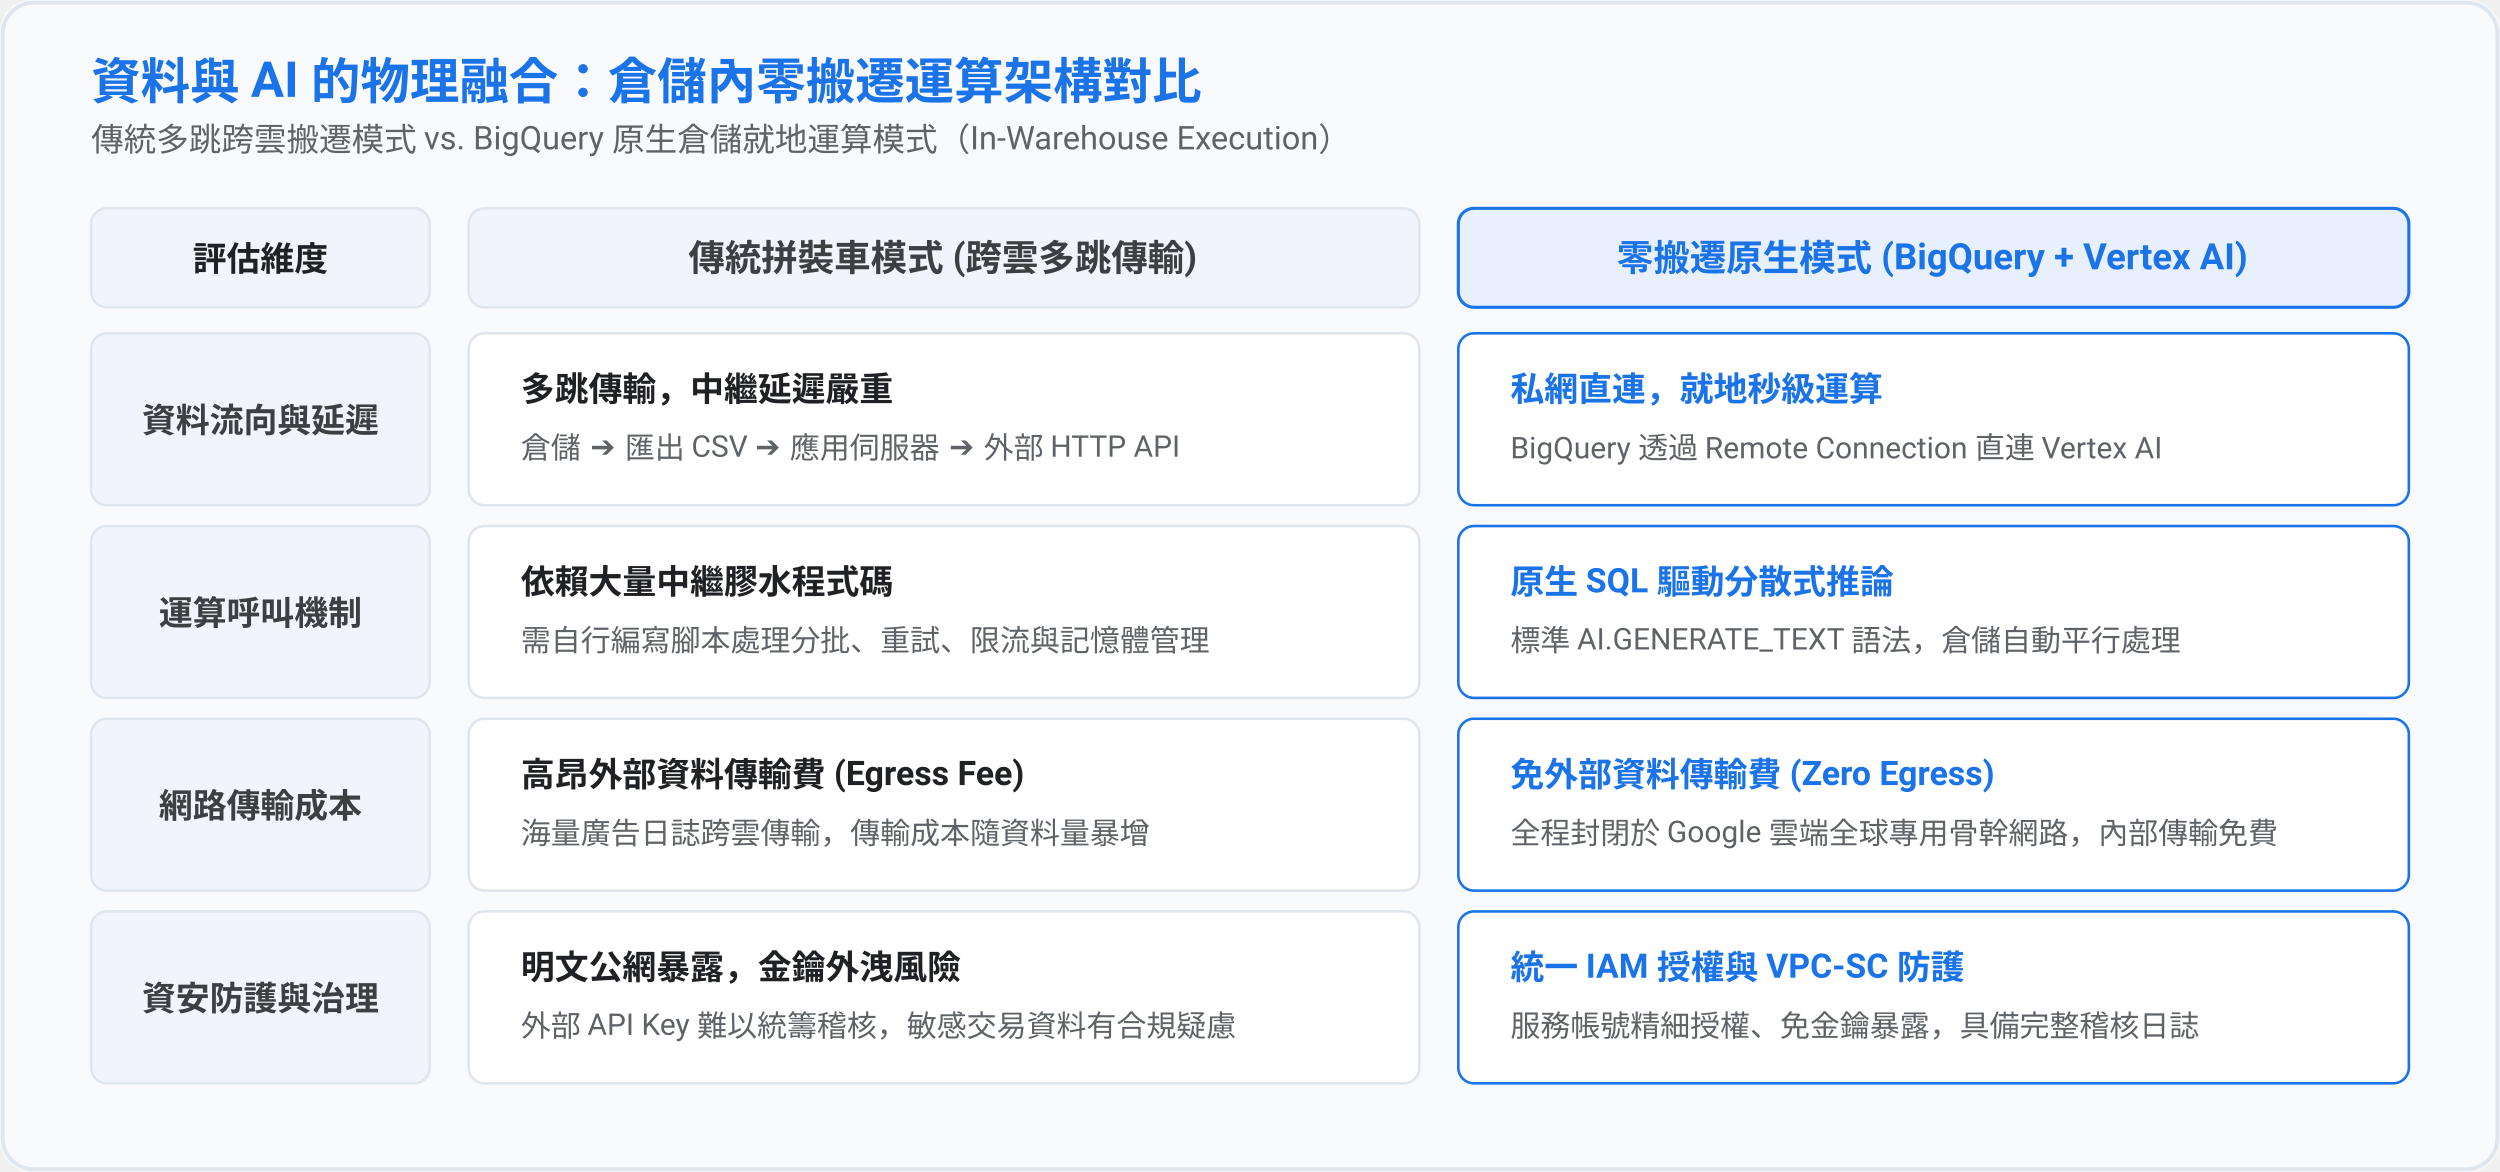
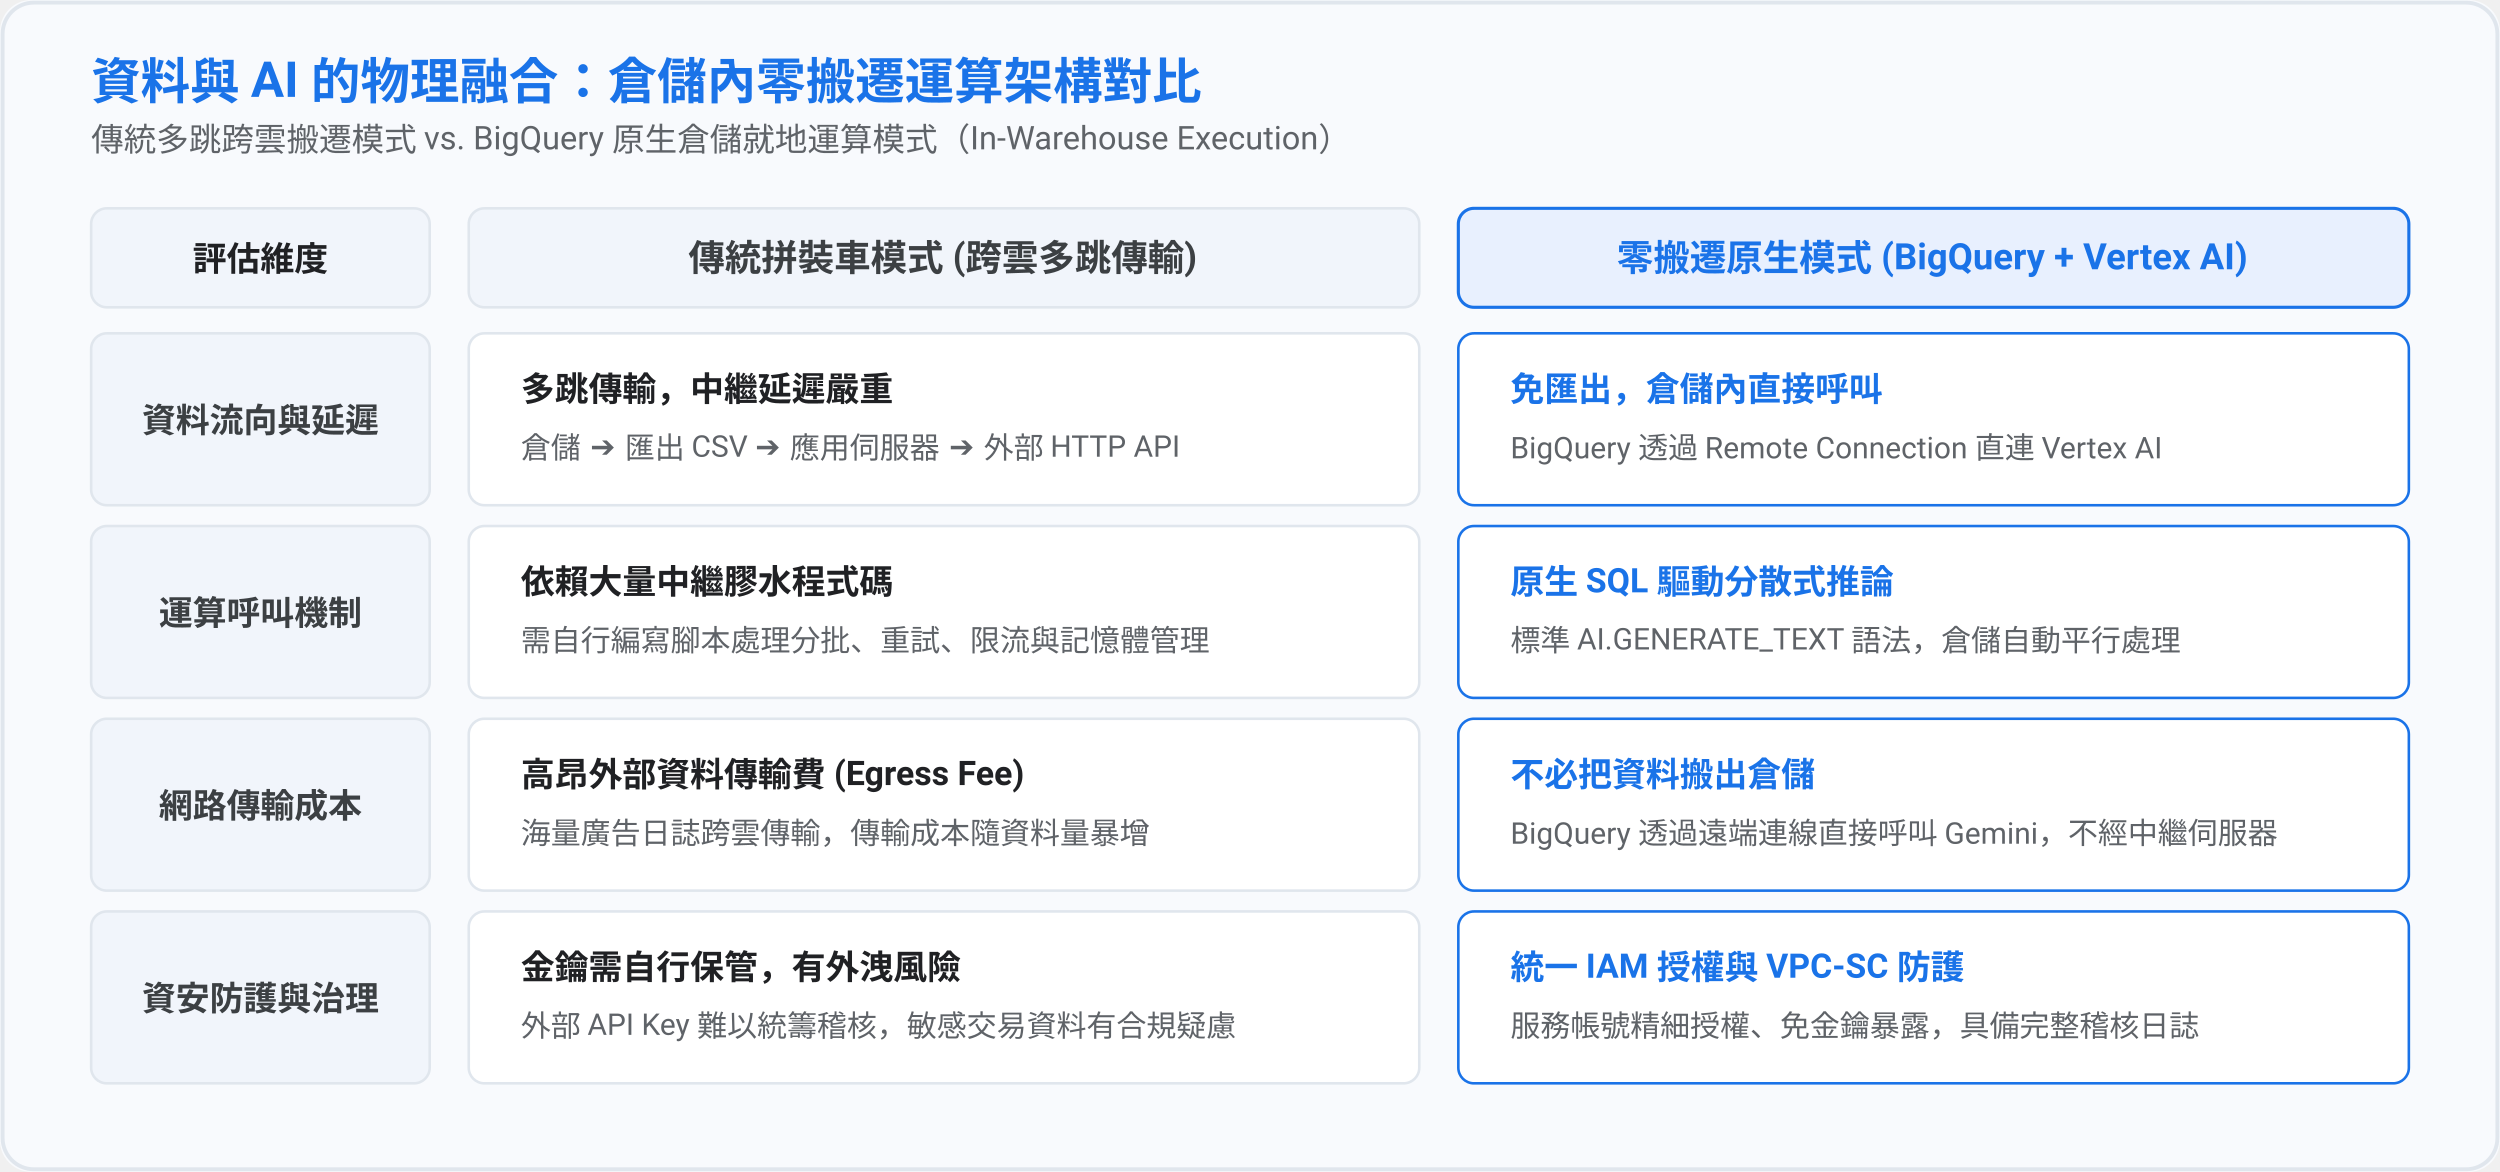
<svg xmlns="http://www.w3.org/2000/svg" viewBox="0 0 960 450" width="960" height="450">
  <defs>
    <style>
      .bg { fill: #f8fafd; }
      .outer-border { fill: none; stroke: #e0e6ed; stroke-width: 1.5; rx: 12; ry: 12; }
      
      .title-text { font-family: -apple-system, BlinkMacSystemFont, "Segoe UI", Roboto, "Noto Sans TC", sans-serif; font-weight: 700; font-size: 19px; fill: #1a73e8; }
      .subtitle-text { font-family: -apple-system, BlinkMacSystemFont, "Segoe UI", Roboto, "Noto Sans TC", sans-serif; font-weight: 400; font-size: 12.5px; fill: #5f6368; }
      
      .header-cell { fill: #f1f5fb; stroke: #e0e6ed; stroke-width: 1; rx: 6; ry: 6; }
      .header-cell-accent { fill: #e8f0fe; stroke: #1a73e8; stroke-width: 1.2; rx: 6; ry: 6; }
      
      .col-header-title { font-family: -apple-system, BlinkMacSystemFont, "Segoe UI", Roboto, "Noto Sans TC", sans-serif; font-weight: 700; font-size: 14px; fill: #3c4043; text-anchor: middle; }
      .col-header-title-accent { font-family: -apple-system, BlinkMacSystemFont, "Segoe UI", Roboto, "Noto Sans TC", sans-serif; font-weight: 700; font-size: 14px; fill: #1a73e8; text-anchor: middle; }
      .dim-header-title { font-family: -apple-system, BlinkMacSystemFont, "Segoe UI", Roboto, "Noto Sans TC", sans-serif; font-weight: 700; font-size: 13px; fill: #202124; text-anchor: middle; }
      
      .dim-card { fill: #f1f5fb; stroke: #e0e6ed; stroke-width: 1; rx: 6; ry: 6; }
      .dim-title { font-family: -apple-system, BlinkMacSystemFont, "Segoe UI", Roboto, "Noto Sans TC", sans-serif; font-weight: 600; font-size: 13px; fill: #3c4043; text-anchor: middle; }
      
      .content-cell { fill: #ffffff; stroke: #e0e6ed; stroke-width: 1; rx: 6; ry: 6; }
      .content-cell-accent { fill: #ffffff; stroke: #1a73e8; stroke-width: 1; rx: 6; ry: 6; }
      
      .cell-title { font-family: -apple-system, BlinkMacSystemFont, "Segoe UI", Roboto, "Noto Sans TC", sans-serif; font-weight: 600; font-size: 13px; fill: #202124; }
      .cell-title-accent { font-family: -apple-system, BlinkMacSystemFont, "Segoe UI", Roboto, "Noto Sans TC", sans-serif; font-weight: 600; font-size: 13px; fill: #1a73e8; }
      .cell-desc { font-family: -apple-system, BlinkMacSystemFont, "Segoe UI", Roboto, "Noto Sans TC", sans-serif; font-weight: 400; font-size: 11.5px; fill: #5f6368; }
    </style>
  </defs>
  <rect width="960" height="450" class="bg" rx="12" ry="12" />
  <rect x="1" y="1" width="958" height="448" class="outer-border" />
  <text x="35" y="38" class="title-text">資料與 AI 的物理融合：倉儲內零搬遷運算架構對比</text>
  <text x="35" y="58" class="subtitle-text">傳統多跳跨雲搬遷模式 vs. BigQuery 原生倉儲就地運算模式（In-Warehouse Execution）</text>
  <g transform="translate(35, 80)">
    <rect width="130" height="38" class="header-cell" />
    <text x="65" y="24" class="dim-header-title">評估維度</text>
    <rect x="145" y="0" width="365" height="38" class="header-cell" />
    <text x="327" y="24" class="col-header-title">傳統拼裝車模式 (跨雲多跳傳輸)</text>
    <rect x="525" y="0" width="365" height="38" class="header-cell-accent" />
    <text x="707" y="24" class="col-header-title-accent">零搬遷原生模式 (BigQuery + Vertex AI)</text>
  </g>
  <g transform="translate(35, 128)">
    <rect width="130" height="66" class="dim-card" />
    <text x="65" y="38" class="dim-title">資料流向與延遲</text>
    <rect x="145" y="0" width="365" height="66" class="content-cell" />
    <text x="165" y="26" class="cell-title">多跳傳輸，中繼延遲嚴重</text>
    <text x="165" y="48" class="cell-desc">倉儲 ➔ 匯出 CSV ➔ 應用伺服器 ➔ 外部 HTTP API</text>
    <rect x="525" y="0" width="365" height="66" class="content-cell-accent" />
-     <text x="545" y="26" class="cell-title-accent">私網直連，就地秒級運算</text>
+     <text x="545" y="26" class="cell-title-accent">免匯出，倉儲內直接呼叫</text>
    <text x="545" y="48" class="cell-desc">BigQuery 透過 Remote Connection 直連 Vertex AI</text>
  </g>
  <g transform="translate(35, 202)">
    <rect width="130" height="66" class="dim-card" />
    <text x="65" y="38" class="dim-title">運算呼叫機制</text>
    <rect x="145" y="0" width="365" height="66" class="content-cell" />
    <text x="165" y="26" class="cell-title">依賴大量中繼膠水程式碼</text>
    <text x="165" y="48" class="cell-desc">需自行編寫腳本處理分批、重試、限流與記憶體管理</text>
    <rect x="525" y="0" width="365" height="66" class="content-cell-accent" />
    <text x="545" y="26" class="cell-title-accent">原生 SQL 驅動分散式推論</text>
    <text x="545" y="48" class="cell-desc">標準 AI.GENERATE_TEXT 語法，倉儲自動平行處理</text>
  </g>
  <g transform="translate(35, 276)">
    <rect width="130" height="66" class="dim-card" />
    <text x="65" y="38" class="dim-title">網路傳輸成本</text>
    <rect x="145" y="0" width="365" height="66" class="content-cell" />
    <text x="165" y="26" class="cell-title">高昂外部資料傳輸費 (Egress Fee)</text>
    <text x="165" y="48" class="cell-desc">海量廣告日誌跨雲傳輸，傳輸成本隨資料量暴增</text>
    <rect x="525" y="0" width="365" height="66" class="content-cell-accent" />
-     <text x="545" y="26" class="cell-title-accent">免外部資料傳輸費 (Zero Egress)</text>
-     <text x="545" y="48" class="cell-desc">全程封閉於 Google 雲端全球專用骨幹網路，內部傳輸免費</text>
+     <text x="545" y="26" class="cell-title-accent">不必把資料搬出倉儲</text>
+     <text x="545" y="48" class="cell-desc">BigQuery 透過遠端連線直接呼叫 Gemini，不經中繼伺服器</text>
  </g>
  <g transform="translate(35, 350)">
    <rect width="130" height="66" class="dim-card" />
    <text x="65" y="38" class="dim-title">資安防護與治理</text>
    <rect x="145" y="0" width="365" height="66" class="content-cell" />
-     <text x="165" y="26" class="cell-title">明文公網暴露，金鑰外洩風險</text>
+     <text x="165" y="26" class="cell-title">金鑰需自行保管，有外洩風險</text>
    <text x="165" y="48" class="cell-desc">外部 API Key 難以統籌稽核，敏感交易資料有合規疑慮</text>
    <rect x="525" y="0" width="365" height="66" class="content-cell-accent" />
    <text x="545" y="26" class="cell-title-accent">統一 IAM 授權與 VPC-SC 防護</text>
    <text x="545" y="48" class="cell-desc">服務帳號精細授權、免金鑰暴露，具備完整稽核日誌</text>
  </g>
</svg>
